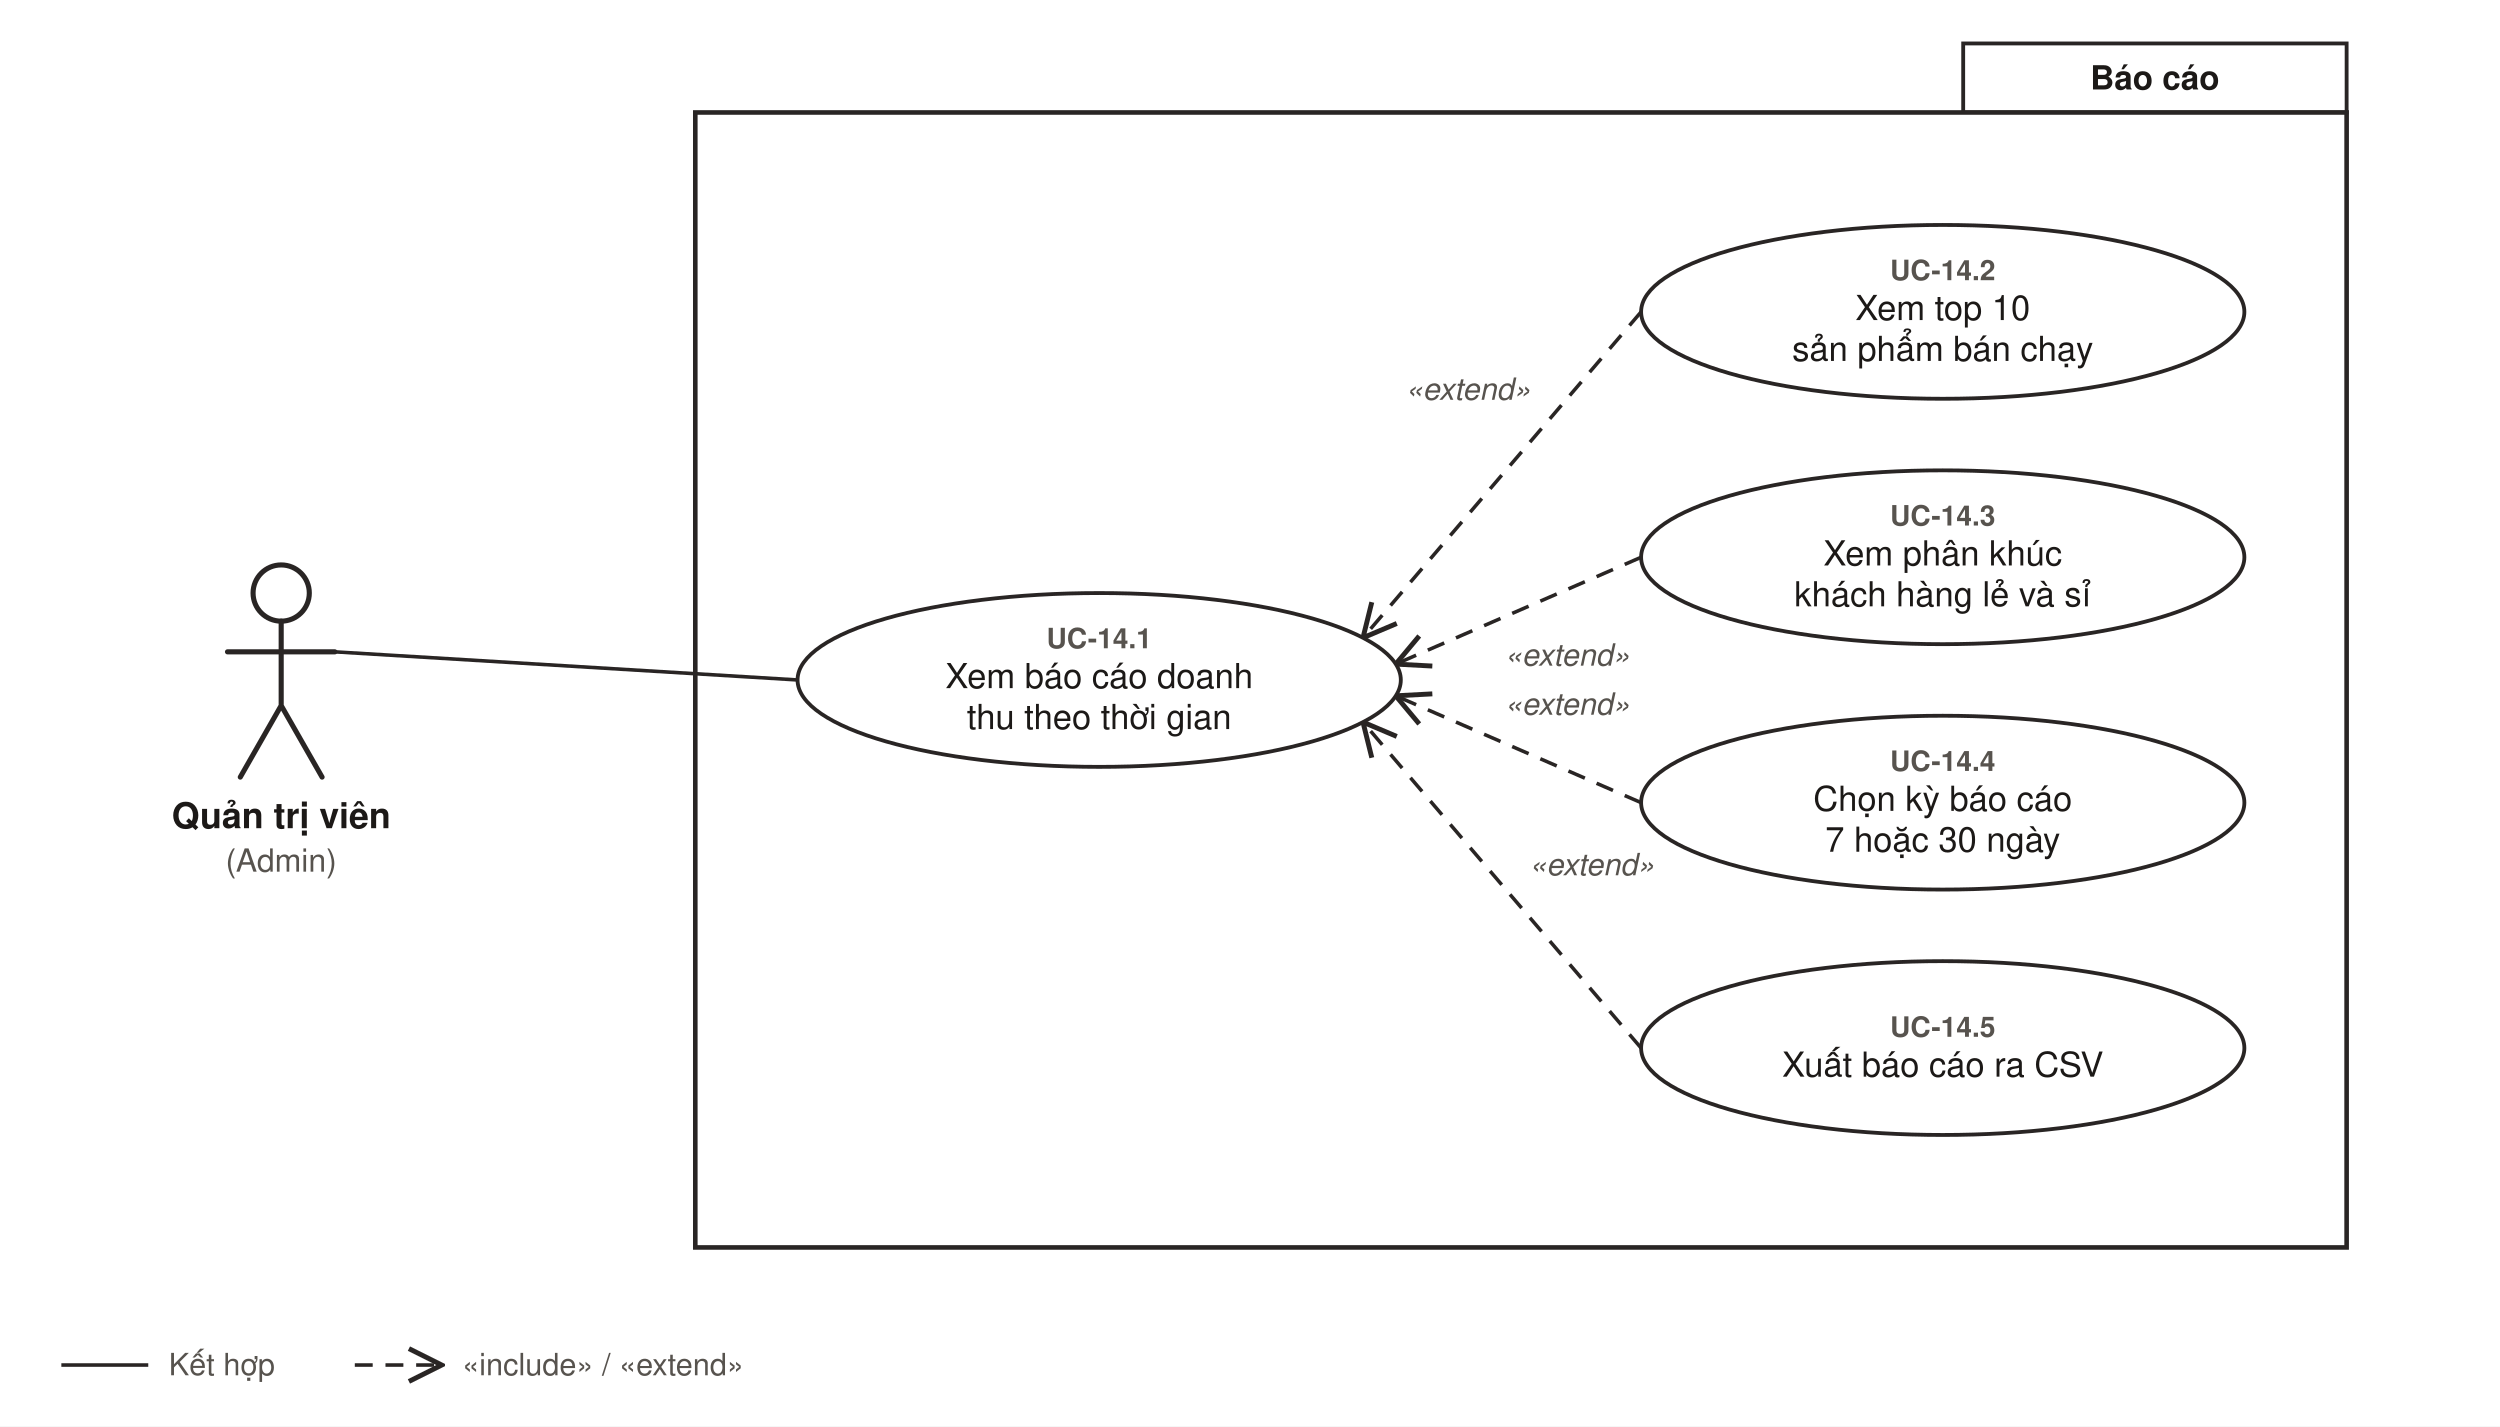
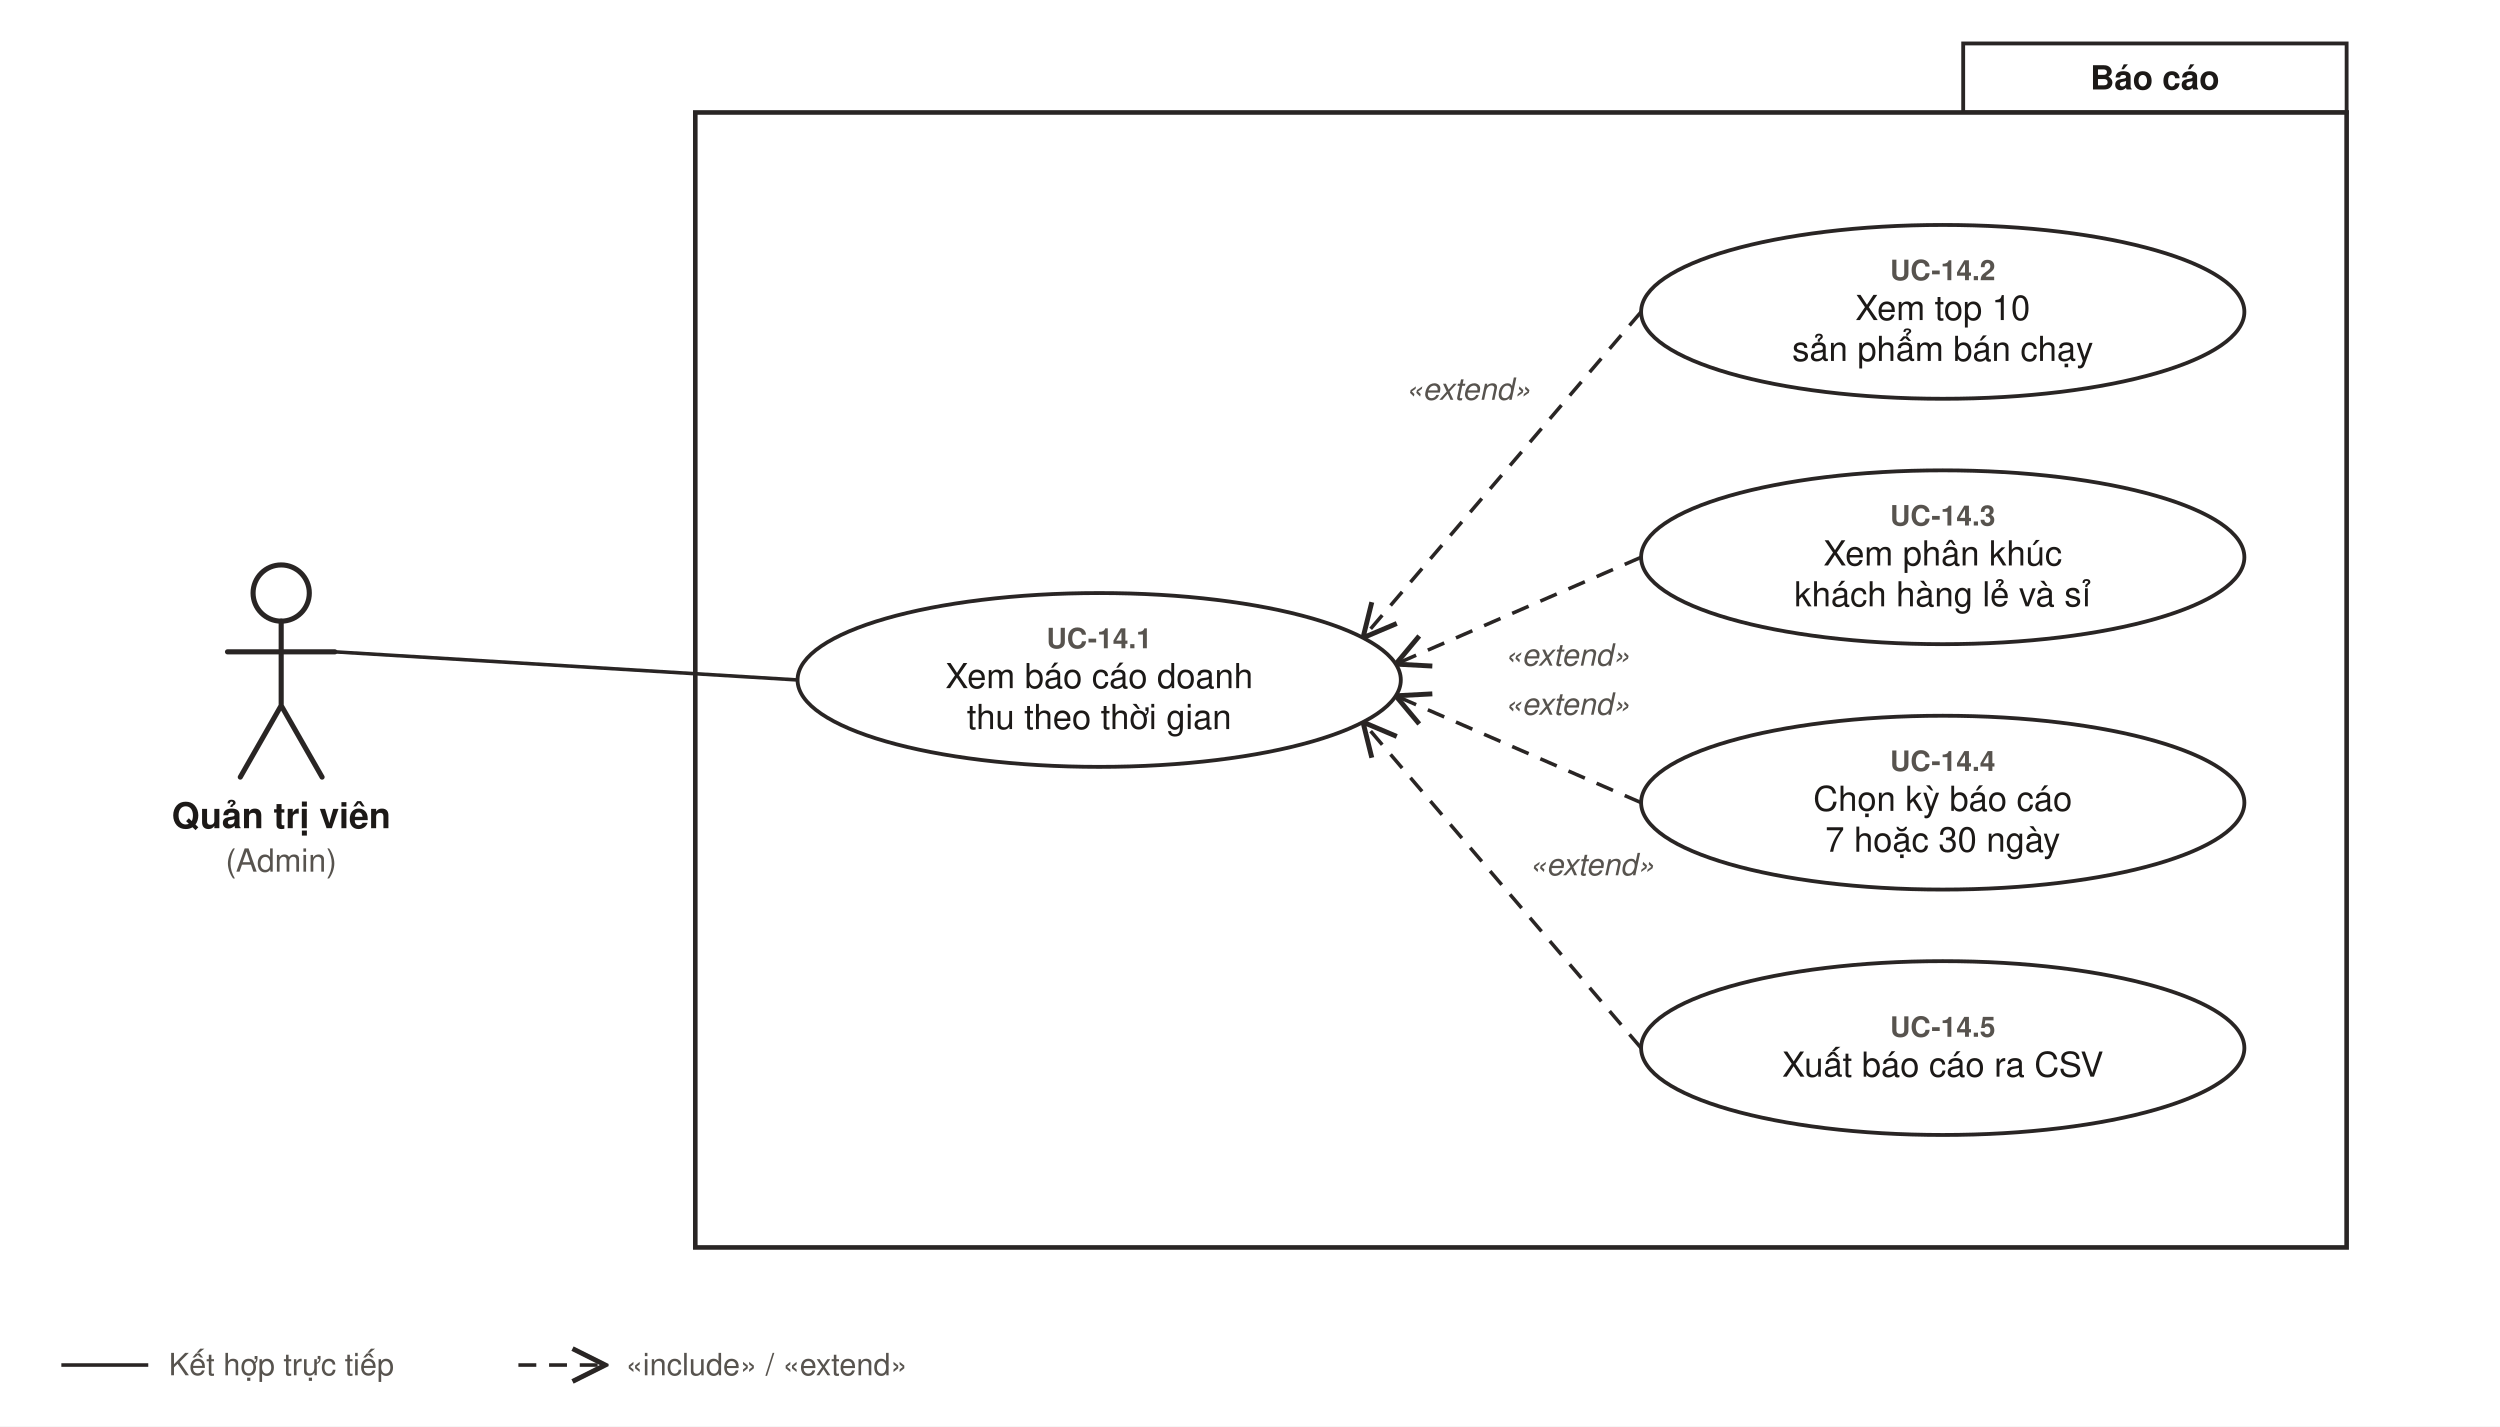
<svg xmlns="http://www.w3.org/2000/svg" width="978" height="558" viewBox="0 0 978 558" font-family="'Helvetica Neue', Helvetica, Arial, sans-serif">
  <defs>
    <marker id="open" viewBox="0 0 12 12" refX="11" refY="6" markerWidth="11" markerHeight="11" orient="auto">
      <path d="M1 1 L11 6 L1 11" fill="none" stroke="#292524" stroke-width="1.5" />
    </marker>
    <marker id="tri" viewBox="0 0 16 14" refX="15" refY="7" markerWidth="15" markerHeight="13" orient="auto">
      <path d="M1 1 L15 7 L1 13 Z" fill="#fff" stroke="#292524" stroke-width="1.5" />
    </marker>
  </defs>
  <rect width="100%" height="100%" fill="#FFFFFF" />
  <rect x="768" y="17" width="150" height="27" fill="#fff" stroke="#292524" stroke-width="1.5" />
  <text x="843" y="35" text-anchor="middle" font-size="13" font-weight="600" fill="#1C1917">Báo cáo</text>
  <rect x="272" y="44" width="646" height="444" fill="#fff" stroke="#292524" stroke-width="1.8" />
  <line x1="131.0" y1="255.0" x2="312.0" y2="266.0" stroke="#292524" stroke-width="1.4" />
  <line x1="642.0" y1="122.0" x2="533.2" y2="249.5" stroke="#292524" stroke-width="1.4" stroke-dasharray="7 5" marker-end="url(#open)" />
  <line x1="642.0" y1="218.0" x2="546.0" y2="259.8" stroke="#292524" stroke-width="1.4" stroke-dasharray="7 5" marker-end="url(#open)" />
  <line x1="642.0" y1="314.0" x2="546.0" y2="272.2" stroke="#292524" stroke-width="1.4" stroke-dasharray="7 5" marker-end="url(#open)" />
  <line x1="642.0" y1="410.0" x2="533.2" y2="282.5" stroke="#292524" stroke-width="1.4" stroke-dasharray="7 5" marker-end="url(#open)" />
  <text x="574.3" y="156.4" text-anchor="middle" font-size="12" font-style="italic" fill="#57534E" stroke="#fff" stroke-width="4" paint-order="stroke">«extend»</text>
  <text x="613.1" y="260.4" text-anchor="middle" font-size="12" font-style="italic" fill="#57534E" stroke="#fff" stroke-width="4" paint-order="stroke">«extend»</text>
  <text x="613.1" y="279.6" text-anchor="middle" font-size="12" font-style="italic" fill="#57534E" stroke="#fff" stroke-width="4" paint-order="stroke">«extend»</text>
  <text x="622.7" y="342.4" text-anchor="middle" font-size="12" font-style="italic" fill="#57534E" stroke="#fff" stroke-width="4" paint-order="stroke">«extend»</text>
  <g>
    <circle cx="110" cy="232" r="11" fill="#fff" stroke="#292524" stroke-width="2" />
    <path d="M110 243 V276 M89 255 H131 M110 276 L94 304 M110 276 L126 304" fill="none" stroke="#292524" stroke-width="2" stroke-linecap="round" />
    <text x="110" y="324" text-anchor="middle" font-size="14" font-weight="700" fill="#1C1917">Quản trị viên</text>
    <text x="110" y="341" text-anchor="middle" font-size="12.5" font-weight="400" fill="#57534E">(Admin)</text>
  </g>
  <g>
    <ellipse cx="430" cy="266" rx="118" ry="34" fill="#fff" stroke="#292524" stroke-width="1.5" />
    <text x="430" y="253.6" text-anchor="middle" font-size="11" font-weight="700" fill="#57534E">UC-14.1</text>
    <text x="430" y="269.2" text-anchor="middle" font-size="13.5" font-weight="500" fill="#1C1917">Xem báo cáo doanh</text>
    <text x="430" y="285.2" text-anchor="middle" font-size="13.5" font-weight="500" fill="#1C1917">thu theo thời gian</text>
  </g>
  <g>
    <ellipse cx="760" cy="122" rx="118" ry="34" fill="#fff" stroke="#292524" stroke-width="1.5" />
    <text x="760" y="109.6" text-anchor="middle" font-size="11" font-weight="700" fill="#57534E">UC-14.2</text>
    <text x="760" y="125.2" text-anchor="middle" font-size="13.5" font-weight="500" fill="#1C1917">Xem top 10</text>
    <text x="760" y="141.2" text-anchor="middle" font-size="13.5" font-weight="500" fill="#1C1917">sản phẩm bán chạy</text>
  </g>
  <g>
    <ellipse cx="760" cy="218" rx="118" ry="34" fill="#fff" stroke="#292524" stroke-width="1.5" />
    <text x="760" y="205.6" text-anchor="middle" font-size="11" font-weight="700" fill="#57534E">UC-14.3</text>
    <text x="760" y="221.2" text-anchor="middle" font-size="13.5" font-weight="500" fill="#1C1917">Xem phân khúc</text>
    <text x="760" y="237.2" text-anchor="middle" font-size="13.5" font-weight="500" fill="#1C1917">khách hàng lẻ và sỉ</text>
  </g>
  <g>
    <ellipse cx="760" cy="314" rx="118" ry="34" fill="#fff" stroke="#292524" stroke-width="1.5" />
    <text x="760" y="301.6" text-anchor="middle" font-size="11" font-weight="700" fill="#57534E">UC-14.4</text>
    <text x="760" y="317.2" text-anchor="middle" font-size="13.5" font-weight="500" fill="#1C1917">Chọn kỳ báo cáo</text>
    <text x="760" y="333.2" text-anchor="middle" font-size="13.5" font-weight="500" fill="#1C1917">7 hoặc 30 ngày</text>
  </g>
  <g>
    <ellipse cx="760" cy="410" rx="118" ry="34" fill="#fff" stroke="#292524" stroke-width="1.5" />
    <text x="760" y="405.6" text-anchor="middle" font-size="11" font-weight="700" fill="#57534E">UC-14.5</text>
    <text x="760" y="421.2" text-anchor="middle" font-size="13.5" font-weight="500" fill="#1C1917">Xuất báo cáo ra CSV</text>
  </g>
  <g transform="translate(24,534)">
    <line x1="0" y1="0" x2="34" y2="0" stroke="#292524" stroke-width="1.4" />
-     <text x="42" y="4" font-size="12" fill="#57534E">Kết hợp</text>
+     <text x="42" y="4" font-size="12" fill="#57534E">Kết hợp trực tiếp</text>
  </g>
-   <g transform="translate(138.8,534)">
+   <g transform="translate(202.8,534)">
    <line x1="0" y1="0" x2="34" y2="0" stroke="#292524" stroke-width="1.4" stroke-dasharray="7 5" marker-end="url(#open)" />
    <text x="42" y="4" font-size="12" fill="#57534E">«include» / «extend»</text>
  </g>
</svg>
